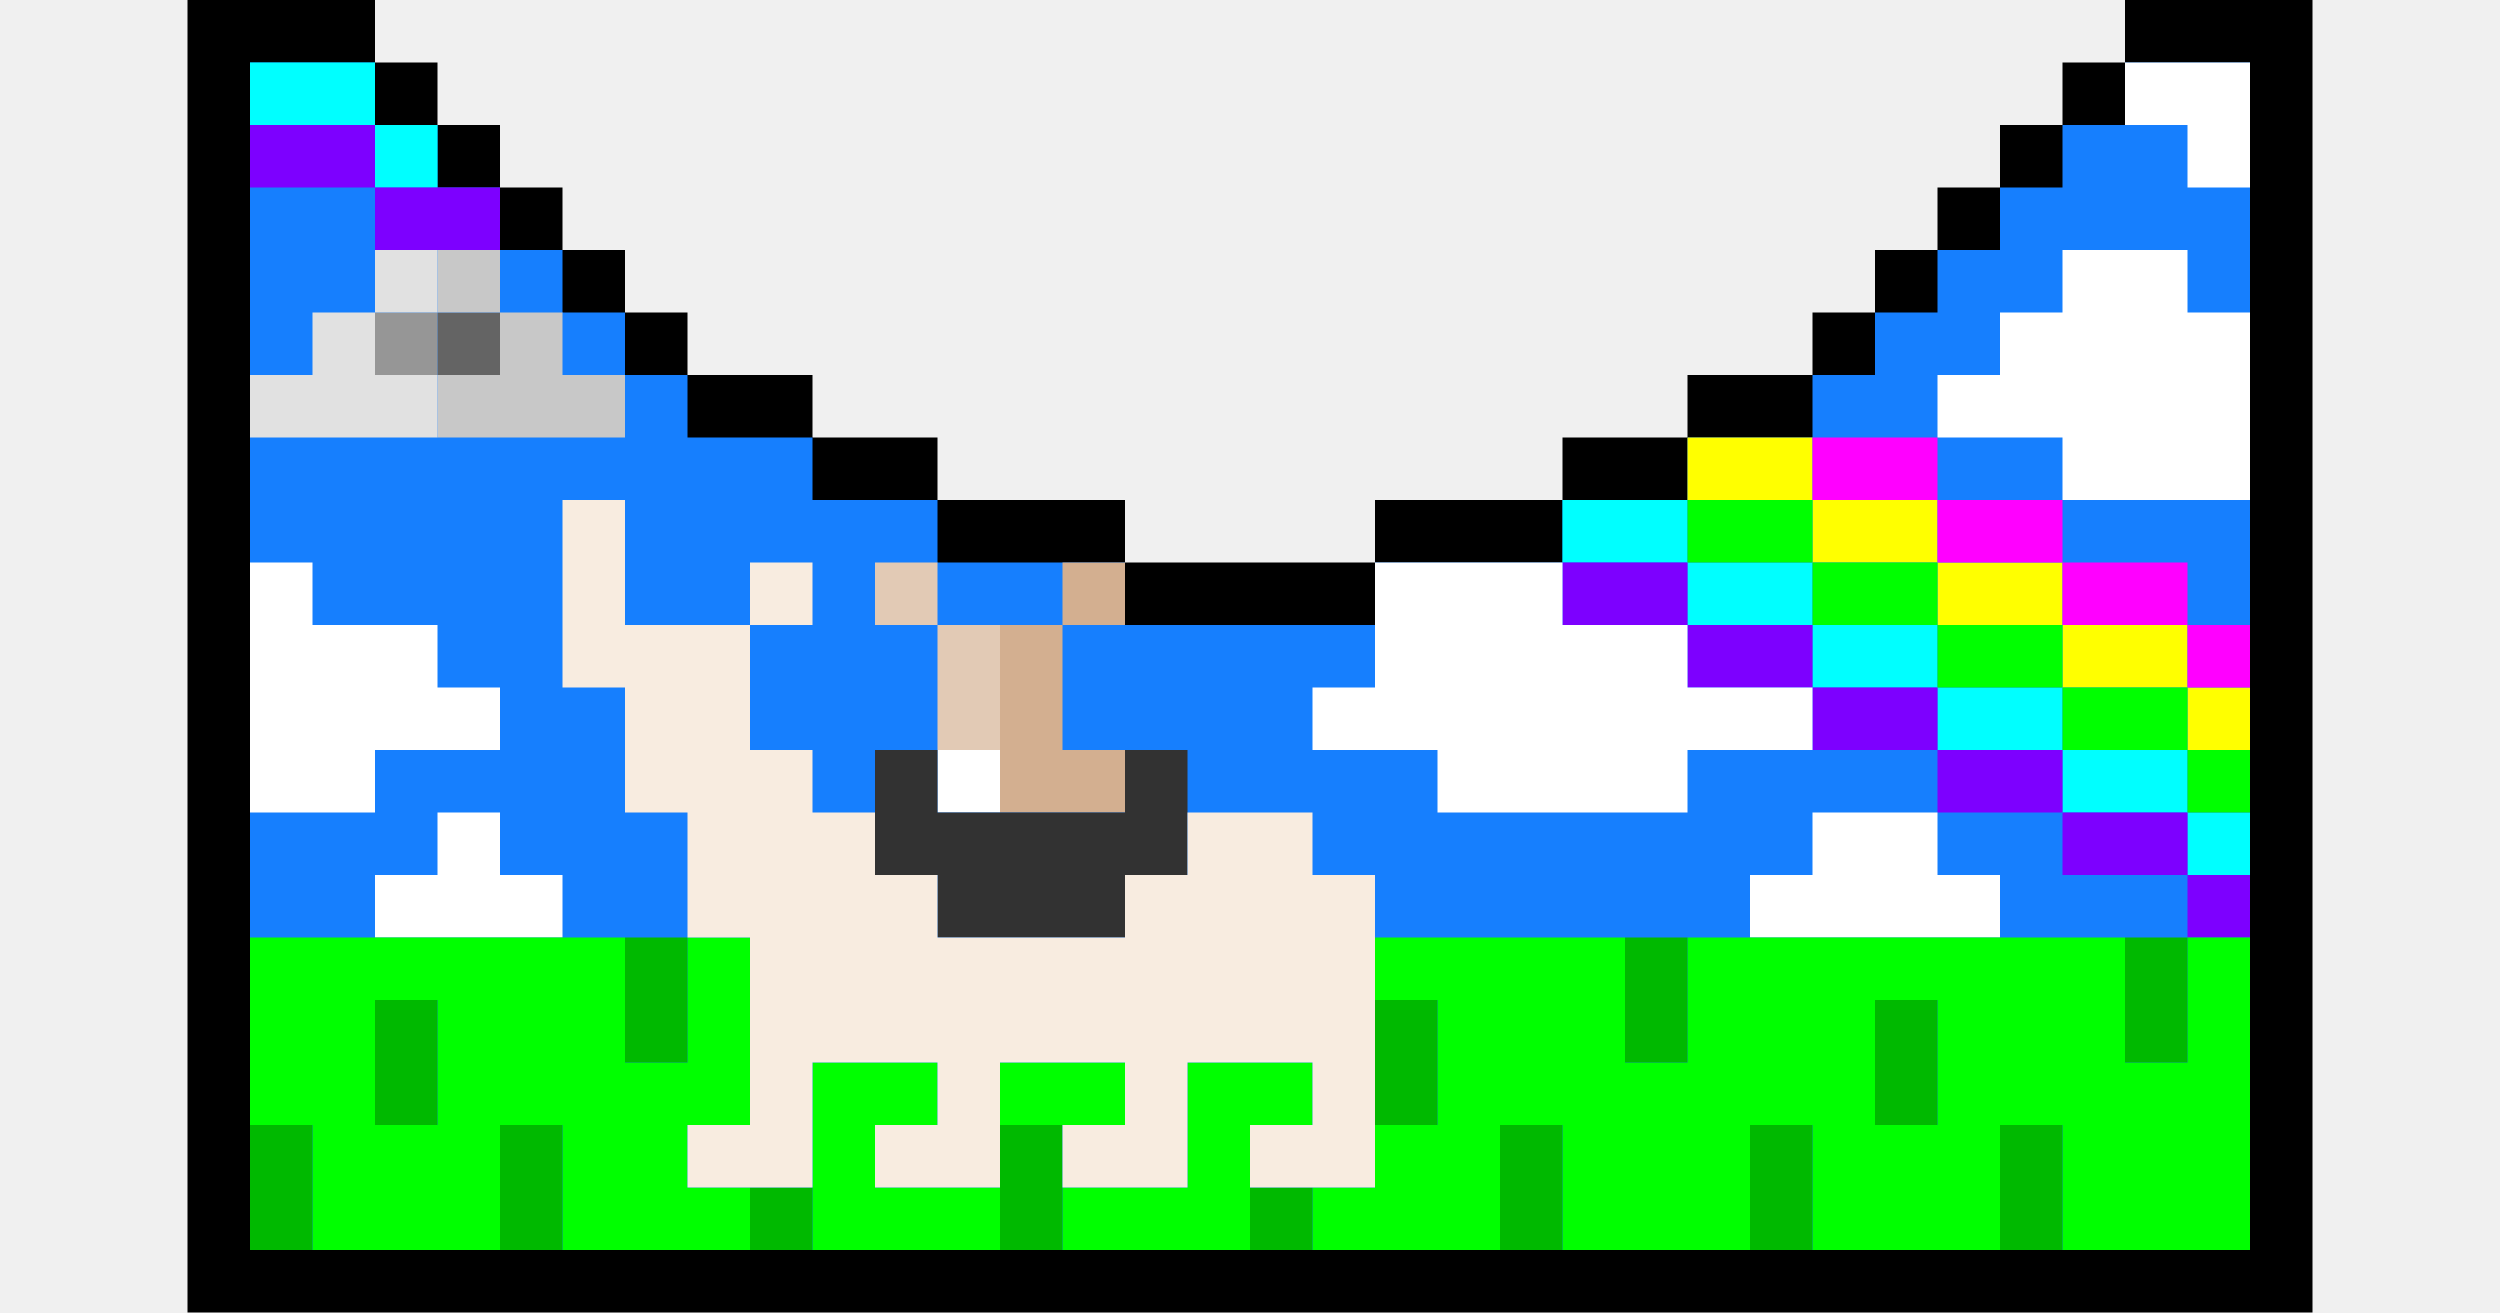
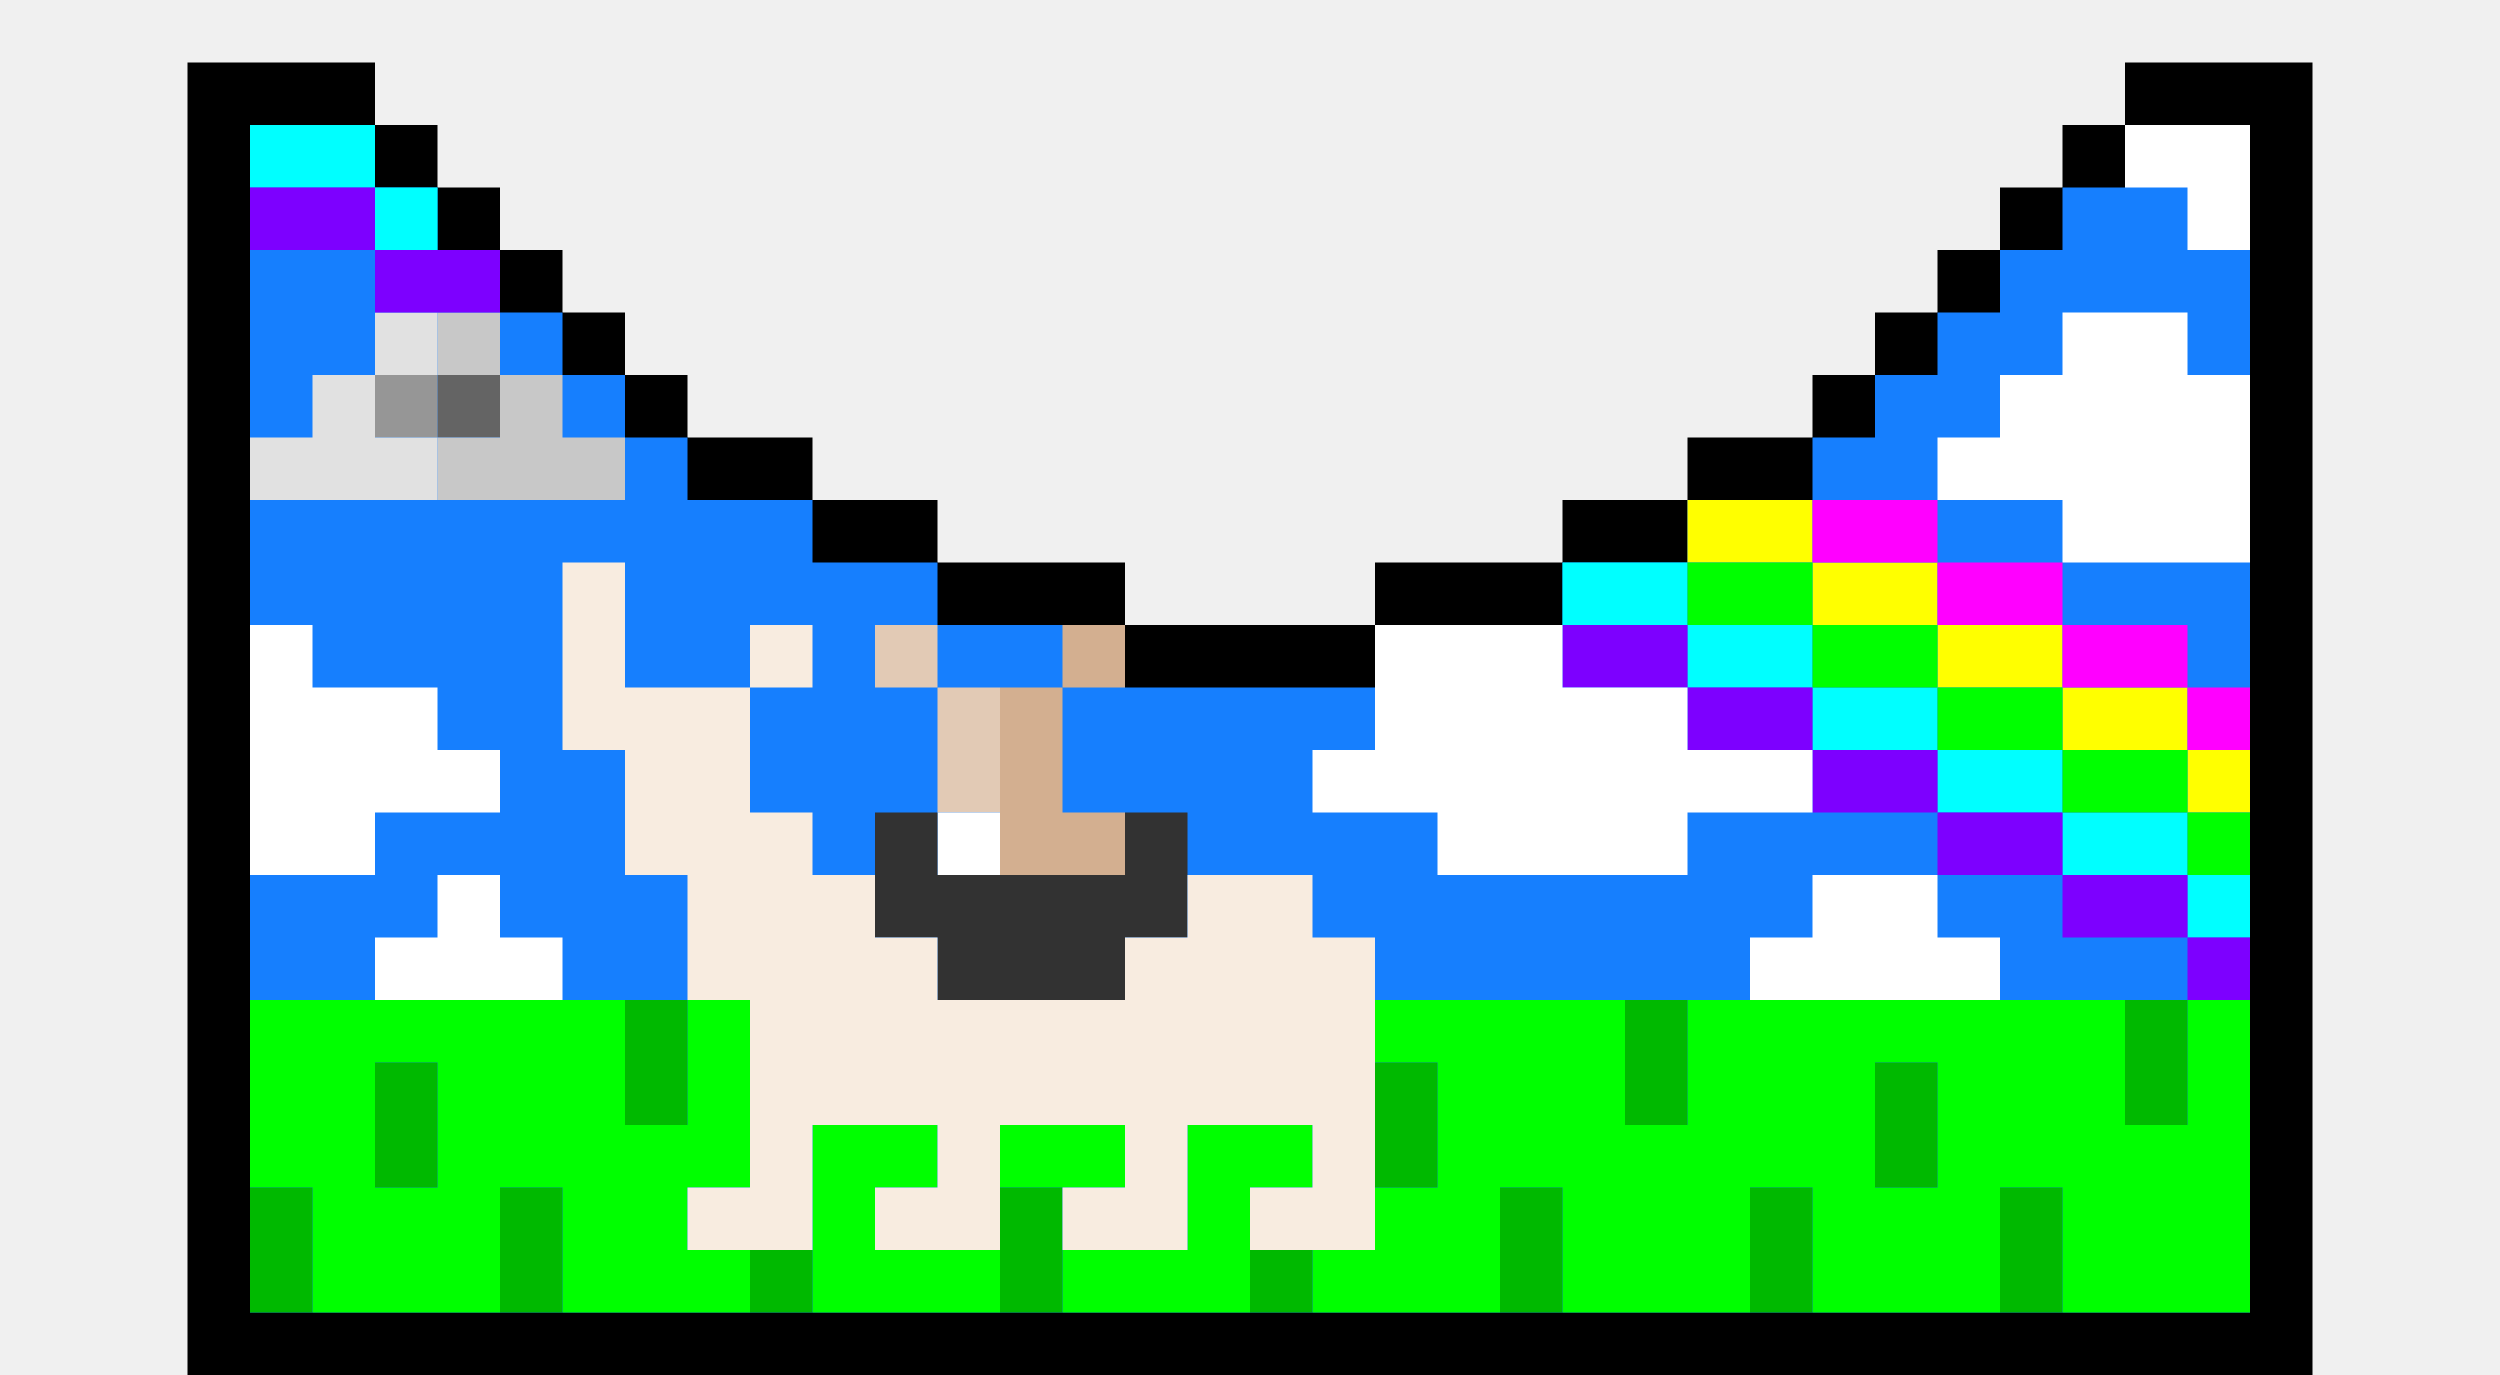
- <svg xmlns="http://www.w3.org/2000/svg" viewBox="0 0 40 21">
-   <path d="M34 0v1h-1v1h-1v1h-1v1h-1v1h-1v1h-2v1h-2v1h-3v1h-4V8h-3V7h-2V6h-2V5h-1V4H9V3H8V2H7V1H6V0H3v21h34V0z" />
-   <path d="M34 1v1h-1v1h-1v1h-1v1h-1v1h-1v1h-2v1h-2v1h-3v1h-4V9h-3V8h-2V7h-2V6h-1V5H9V4H8V3H7V2H6V1H4v19h32V1z" fill="#167ffe" />
-   <path d="M7,5h1v1H7V5z" fill="#646464" />
-   <path d="M6,5h1v1H6V5z" fill="#969696" />
+ <svg xmlns="http://www.w3.org/2000/svg" viewBox="0 0 40 22">
+   <path d="M34,1v1h-1v1h-1v1h-1v1h-1v1h-1v1h-2v1h-2v1h-3v1h-4V9h-3V8h-2V7h-2V6h-1V5H9V4H8V3H7V2H6V1H3v21h34V1H34z" />
+   <path d="M34,2v1h-1v1h-1v1h-1v1h-1v1h-1v1h-2v1h-2v1h-3v1h-4v-1h-3V9h-2V8h-2V7h-1V6H9V5H8V4H7V3H6V2H4v19h32V2H34z" fill="#167ffe" />
+   <path d="M7,6h1v1H7V6z" fill="#646464" />
+   <path d="M6,6h1v1H6V6z" fill="#969696" />
  <g fill="#c8c8c8">
-     <path d="M7,4h1v1H7V4z" />
-     <path d="M9,6V5H8v1H7v1h3V6H9z" />
+     <path d="M7,5h1v1H7V5z" />
+     <path d="M9,7V6H8v1H7v1h3V7H9z" />
  </g>
  <g fill="#e2cab5">
-     <path d="M14,9h1v1h-1V9z" />
-     <path d="M15,10h1v2h-1V10z" />
+     <path d="M14,10h1v1h-1V10z" />
+     <path d="M15,11h1v2h-1V11z" />
  </g>
  <g fill="#0ff">
-     <path d="M4,1h2v1H4V1z" />
-     <path d="M6 2h1v1H6V2zm19 6h2v1h-2V8zm10 5h1v1h-1v-1z" />
-     <path d="M33,12h2v1h-2V12z" />
-     <path d="M31,11h2v1h-2V11z" />
-     <path d="M29,10h2v1h-2V10z" />
-     <path d="M27,9h2v1h-2V9z" />
-   </g>
-   <g fill="#e1e1e1">
-     <path d="M6,4h1v1H6V4z" />
-     <path d="M5,5v1H4v1h3V6H6V5H5z" />
-   </g>
-   <g fill="#7d00ff">
-     <path d="M6,3h2v1H6V3z" />
-     <path d="M4 2h2v1H4V2zm21 7h2v1h-2V9zm10 5h1v1h-1v-1z" />
+     <path d="M4,2h2v1H4V2z" />
+     <path d="M6 3h1v1H6V3zm19 6h2v1h-2V9zm10 5h1v1h-1v-1z" />
    <path d="M33,13h2v1h-2V13z" />
    <path d="M31,12h2v1h-2V12z" />
    <path d="M29,11h2v1h-2V11z" />
    <path d="M27,10h2v1h-2V10z" />
  </g>
+   <g fill="#e1e1e1">
+     <path d="M6,5h1v1H6V5z" />
+     <path d="M5,6v1H4v1h3V7H6V6H5z" />
+   </g>
+   <g fill="#7d00ff">
+     <path d="M6,4h2v1H6V4z" />
+     <path d="M4 3h2v1H4V3zm21 7h2v1h-2v-1zm10 5h1v1h-1v-1z" />
+     <path d="M33,14h2v1h-2V14z" />
+     <path d="M31,13h2v1h-2V13z" />
+     <path d="M29,12h2v1h-2V12z" />
+     <path d="M27,11h2v1h-2V11z" />
+   </g>
  <g fill="#d3af90">
-     <path d="M17,10h-1v3h2v-1h-1V10z" />
-     <path d="M17,9h1v1h-1V9z" />
+     <path d="M17,11h-1v3h2v-1h-1V11z" />
+     <path d="M17,10h1v1h-1V10z" />
  </g>
  <g fill="#ff0">
-     <path d="M27 7h2v1h-2V7zm8 4h1v1h-1v-1z" />
+     <path d="M27 8h2v1h-2V8zm8 4h1v1h-1v-1z" />
+     <path d="M33 11h2v1h-2v-1zm-4-2h2v1h-2V9z" />
+     <path d="M31,10h2v1h-2V10z" />
+   </g>
+   <g fill="#f0f">
+     <path d="M35,11h1v1h-1V11z" />
    <path d="M33 10h2v1h-2v-1zm-4-2h2v1h-2V8z" />
    <path d="M31,9h2v1h-2V9z" />
  </g>
-   <g fill="#f0f">
-     <path d="M35,10h1v1h-1V10z" />
-     <path d="M33 9h2v1h-2V9zm-4-2h2v1h-2V7z" />
-     <path d="M31,8h2v1h-2V8z" />
+   <path d="M34 2v1h1v1h1V2h-2zm-3 12h-2v1h-1v1h4v-1h-1v-1zM8 14H7v1H6v1h3v-1H8v-1zm-2-1h2v-1H7v-1H5v-1H4v4h2v-1zm29-8h-2v1h-1v1h-1v1h2v1h3V6h-1V5zm-8 8h2v-1h-2v-1h-2v-1h-3v2h-1v1h2v1h4v-1zm-12 0h1v1h-1v-1z" fill="#fff" />
+   <g fill="#0f0">
+     <path d="M35,13h1v1h-1V13z" />
+     <path d="M33,12h2v1h-2V12z" />
+     <path d="M31 11h2v1h-2v-1zm-4-2h2v1h-2V9z" />
+     <path d="M29 10h2v1h-2v-1zm6 8h-1v-2h-7v2h-1v-2h-4v1h1v2h-1v1h-1v1h3v-2h1v2h3v-2h1v2h3v-2h1v2h3v-5h-1v2zm-5 1v-2h1v2h-1zm-19-1h-1v-2H4v3h1v2h3v-2h1v2h3v-1h-1v-1h1v-3h-1v2zm-5 1v-2h1v2H6zm10-1h2v1h-2v-1zm5 0h-2v2h-2v1h3v-2h1v-1zm-7 2v-1h1v-1h-2v3h3v-1h-2z" />
  </g>
-   <path d="M34 1v1h1v1h1V1h-2zm-3 12h-2v1h-1v1h4v-1h-1v-1zM8 13H7v1H6v1h3v-1H8v-1zm-2-1h2v-1H7v-1H5V9H4v4h2v-1zm29-8h-2v1h-1v1h-1v1h2v1h3V5h-1V4zm-8 8h2v-1h-2v-1h-2V9h-3v2h-1v1h2v1h4v-1zm-12 0h1v1h-1v-1z" fill="#fff" />
-   <g fill="#0f0">
-     <path d="M35,12h1v1h-1V12z" />
-     <path d="M33,11h2v1h-2V11z" />
-     <path d="M31 10h2v1h-2v-1zm-4-2h2v1h-2V8z" />
-     <path d="M29 9h2v1h-2V9zm6 8h-1v-2h-7v2h-1v-2h-4v1h1v2h-1v1h-1v1h3v-2h1v2h3v-2h1v2h3v-2h1v2h3v-5h-1v2zm-5 1v-2h1v2h-1zm-19-1h-1v-2H4v3h1v2h3v-2h1v2h3v-1h-1v-1h1v-3h-1v2zm-5 1v-2h1v2H6zm10-1h2v1h-2v-1zm5 0h-2v2h-2v1h3v-2h1v-1zm-7 2v-1h1v-1h-2v3h3v-1h-2z" />
-   </g>
-   <path d="M34 15h1v2h-1v-2zm-8 0h1v2h-1v-2zm-16 0h1v2h-1v-2zm20 1h1v2h-1v-2zM6 16h1v2H6v-2zm16 0h1v2h-1v-2zm2 2h1v2h-1v-2zm-8 0h1v2h-1v-2zm-8 0h1v2H8v-2zm20 0h1v2h-1v-2zm4 0h1v2h-1v-2zM4 18h1v2H4v-2zm8 1h1v1h-1v-1zm8 0h1v1h-1v-1z" fill="#00b900" />
-   <path d="M18,12v1h-3v-1h-1v2h1v1h3v-1h1v-2H18z" fill="#323232" />
+   <path d="M34 16h1v2h-1v-2zm-8 0h1v2h-1v-2zm-16 0h1v2h-1v-2zm20 1h1v2h-1v-2zM6 17h1v2H6v-2zm16 0h1v2h-1v-2zm2 2h1v2h-1v-2zm-8 0h1v2h-1v-2zm-8 0h1v2H8v-2zm20 0h1v2h-1v-2zm4 0h1v2h-1v-2zM4 19h1v2H4v-2zm8 1h1v1h-1v-1zm8 0h1v1h-1v-1z" fill="#00b900" />
+   <path d="M18,13v1h-3v-1h-1v2h1v1h3v-1h1v-2H18z" fill="#323232" />
  <g fill="#f8ece0">
-     <path d="M12,9h1v1h-1V9z" />
-     <path d="M21 14v-1h-2v1h-1v1h-3v-1h-1v-1h-1v-1h-1v-2h-2V8H9v3h1v2h1v2h1v3h-1v1h2v-2h2v1h-1v1h2v-2h2v1h-1v1h2v-2h2v1h-1v1h2v-5h-1z" />
+     <path d="M12,10h1v1h-1V10z" />
+     <path d="M21 15v-1h-2v1h-1v1h-3v-1h-1v-1h-1v-1h-1v-2h-2V9H9v3h1v2h1v2h1v3h-1v1h2v-2h2v1h-1v1h2v-2h2v1h-1v1h2v-2h2v1h-1v1h2v-5h-1z" />
  </g>
</svg>
